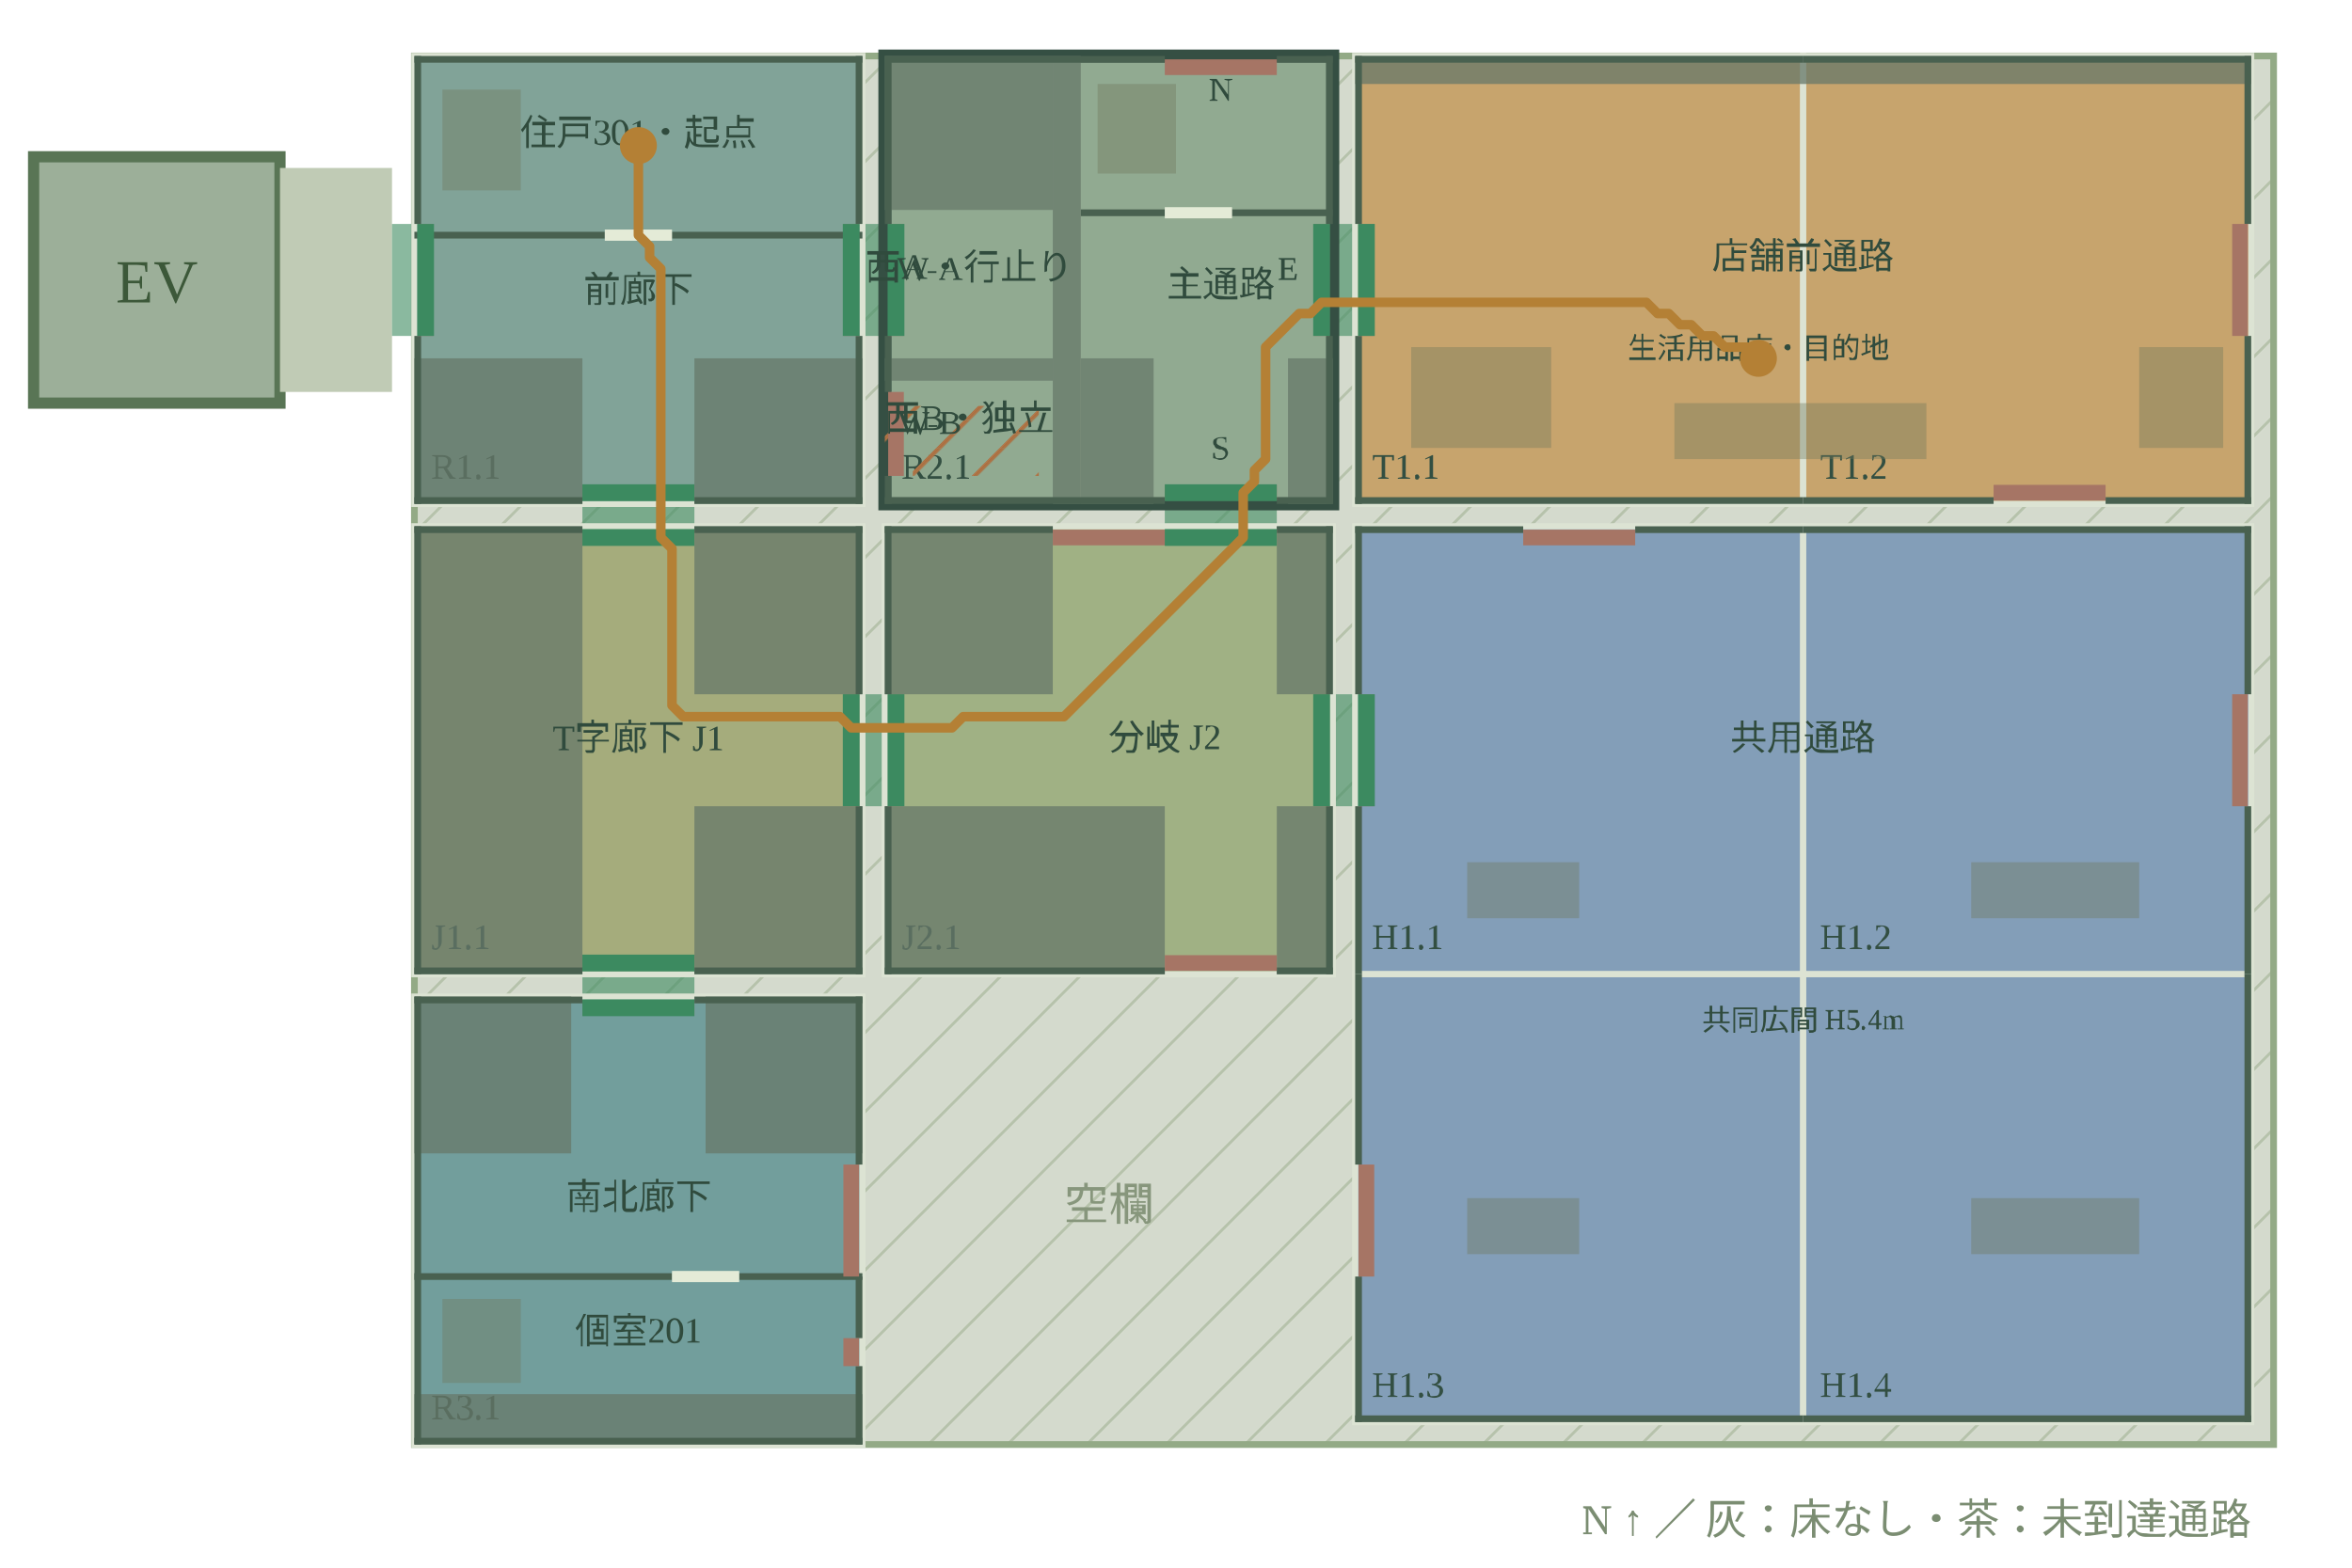
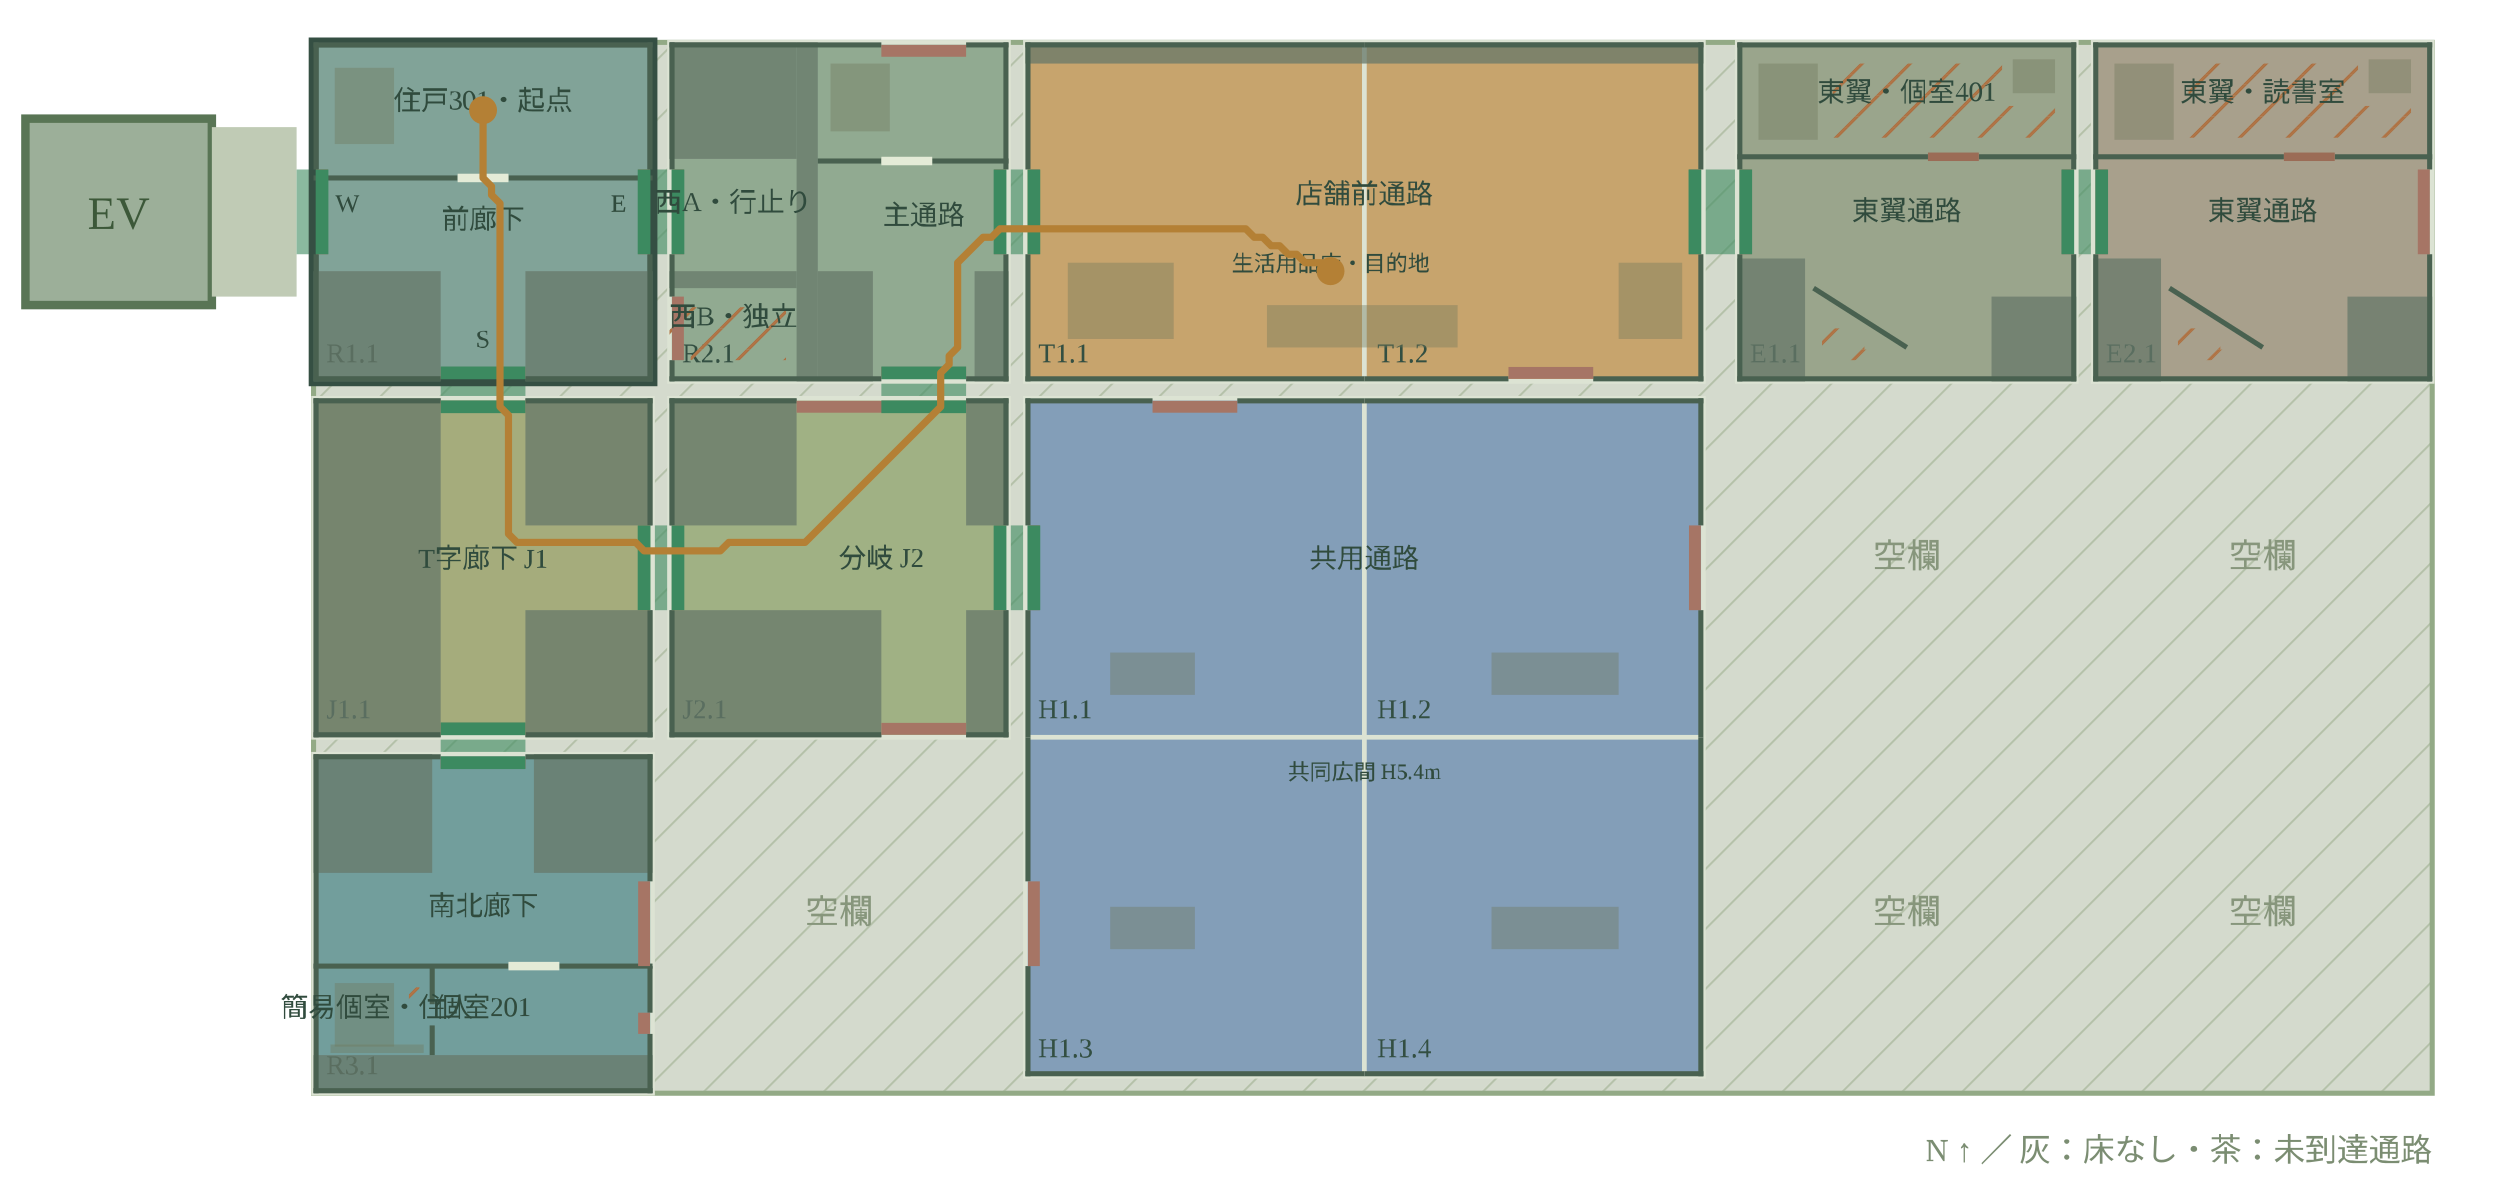
- <svg xmlns="http://www.w3.org/2000/svg" viewBox="-7.4 -1 42 28" role="img" aria-label="第三層 A 4方向・内部通路平面図">
+ <svg xmlns="http://www.w3.org/2000/svg" viewBox="-7.4 -1 59 28" role="img" aria-label="第三層 A 4方向・内部通路平面図">
  <defs>
    <pattern id="well1" width="1" height="1" patternUnits="userSpaceOnUse" patternTransform="rotate(45)">
      <rect width="1" height="1" fill="#d4dacd" />
      <line x1="0" y1="0" x2="0" y2="1" stroke="#b7c3ac" stroke-width=".1" />
    </pattern>
    <pattern id="iso1" width=".8" height=".8" patternUnits="userSpaceOnUse" patternTransform="rotate(45)">
      <line x1="0" y1="0" x2="0" y2=".8" stroke="#aa7043" stroke-width=".15" />
    </pattern>
  </defs>
-   <rect x="0" y="0" width="33.2" height="24.8" fill="url(#well1)" stroke="#93aa86" stroke-width=".12" />
+   <rect x="0" y="0" width="50" height="24.8" fill="url(#well1)" stroke="#93aa86" stroke-width=".12" />
  <rect x="-6.8" y="1.8" width="4.4" height="4.4" fill="#9caf99" stroke="#597555" stroke-width=".2" />
  <text x="-4.6" y="4.4" text-anchor="middle" font-size="1.1" fill="#3c5839">EV</text>
  <rect x="-2.4" y="2" width="2" height="4" fill="#c0cbb5" />
  <rect x="8" y="3" width="0.4" height="2" fill="#3c8a60" fill-opacity=".6" />
  <rect x="3" y="8" width="2" height="0.4" fill="#3c8a60" fill-opacity=".6" />
  <rect x="13.4" y="8" width="2" height="0.4" fill="#3c8a60" fill-opacity=".6" />
  <rect x="16.4" y="3" width="0.4" height="2" fill="#3c8a60" fill-opacity=".6" />
+   <rect x="32.8" y="3" width="0.8" height="2" fill="#3c8a60" fill-opacity=".6" />
  <rect x="8" y="11.4" width="0.4" height="2" fill="#3c8a60" fill-opacity=".6" />
  <rect x="3" y="16.4" width="2" height="0.4" fill="#3c8a60" fill-opacity=".6" />
  <rect x="16.4" y="11.4" width="0.4" height="2" fill="#3c8a60" fill-opacity=".6" />
+   <rect x="41.6" y="3" width="0.4" height="2" fill="#3c8a60" fill-opacity=".6" />
  <rect x="-0.4" y="3" width="0.4" height="2" fill="#3c8a60" fill-opacity=".6" />
  <g data-id="R1" transform="translate(0 0)">
-     <rect x="0" y="0" width="8" height="8" fill="#81a398" stroke="#dce3d3" stroke-width="0.11" />
+     <rect x="0" y="0" width="8" height="8" fill="#81a398" stroke="#354f43" stroke-width="0.23" />
    <text x="0.3" y="7.55" font-size=".65" fill="#334f42">R1.1</text>
    <rect x="0" y="5.4" width="3" height="2.6" fill="#67786a" opacity=".75" />
    <rect x="5" y="5.4" width="3" height="2.6" fill="#67786a" opacity=".75" />
    <rect x="0.5" y="0.6" width="1.4" height="1.8" fill="#6f755a" opacity=".38" />
    <line x1="0" y1="0.06" x2="8" y2="0.06" stroke="#496150" stroke-width="0.12" />
    <line x1="0" y1="7.94" x2="3" y2="7.94" stroke="#496150" stroke-width="0.12" />
    <line x1="5" y1="7.94" x2="8" y2="7.94" stroke="#496150" stroke-width="0.12" />
    <line x1="0.06" y1="0" x2="0.06" y2="3" stroke="#496150" stroke-width="0.12" />
    <line x1="0.06" y1="5" x2="0.06" y2="8" stroke="#496150" stroke-width="0.12" />
    <line x1="7.94" y1="0" x2="7.94" y2="3" stroke="#496150" stroke-width="0.12" />
    <line x1="7.94" y1="5" x2="7.94" y2="8" stroke="#496150" stroke-width="0.12" />
    <line x1="0" y1="3.2" x2="3.4" y2="3.2" stroke="#496150" stroke-width="0.12" />
    <line x1="4.6" y1="3.2" x2="8" y2="3.2" stroke="#496150" stroke-width="0.12" />
    <line x1="3.4" y1="3.2" x2="4.6" y2="3.2" stroke="#e4ebd7" stroke-width="0.2" />
    <line x1="0.2" y1="3" x2="0.2" y2="5" stroke="#a67565" stroke-width="0.28" />
    <line x1="0.2" y1="3" x2="0.2" y2="5" stroke="#3c8a60" stroke-width="0.3" />
-     <line x1="7.8" y1="3" x2="7.8" y2="5" stroke="#a67565" stroke-width="0.28" />
-     <line x1="7.8" y1="3" x2="7.8" y2="5" stroke="#3c8a60" stroke-width="0.3" />
+     <text x="0.8" y="4" text-anchor="middle" font-size=".6" fill="#304b3d">W</text>
+     <line x1="7.8" y1="3" x2="7.8" y2="5" stroke="#a67565" stroke-width="0.28" />
+     <line x1="7.8" y1="3" x2="7.8" y2="5" stroke="#3c8a60" stroke-width="0.3" />
+     <text x="7.2" y="4" text-anchor="middle" font-size=".6" fill="#304b3d">E</text>
    <line x1="3" y1="7.8" x2="5" y2="7.8" stroke="#a67565" stroke-width="0.28" />
    <line x1="3" y1="7.8" x2="5" y2="7.8" stroke="#3c8a60" stroke-width="0.3" />
+     <text x="4" y="7.2" text-anchor="middle" font-size=".6" fill="#304b3d">S</text>
    <text x="4" y="1.6" text-anchor="middle" font-size="0.65" fill="#304b3d">住戸301・起点</text>
    <text x="4" y="4.4" text-anchor="middle" font-size="0.65" fill="#304b3d">前廊下</text>
  </g>
  <g data-id="R2" transform="translate(8.4 0)">
-     <rect x="0" y="0" width="8" height="8" fill="#91aa91" stroke="#354f43" stroke-width="0.23" />
+     <rect x="0" y="0" width="8" height="8" fill="#91aa91" stroke="#dce3d3" stroke-width="0.11" />
    <text x="0.3" y="7.55" font-size=".65" fill="#334f42">R2.1</text>
    <rect x="3" y="0" width="0.5" height="8" fill="#67786a" opacity=".75" />
    <rect x="0" y="0" width="3" height="2.75" fill="#67786a" opacity=".75" />
    <rect x="0" y="5.4" width="3" height="0.4" fill="#67786a" opacity=".75" />
    <rect x="3.5" y="5.4" width="1.3" height="2.6" fill="#67786a" opacity=".75" />
    <rect x="7.2" y="5.4" width="0.8" height="2.6" fill="#67786a" opacity=".75" />
    <rect x="3.8" y="0.5" width="1.4" height="1.6" fill="#6f755a" opacity=".38" />
    <line x1="0" y1="0.06" x2="5" y2="0.06" stroke="#496150" stroke-width="0.12" />
    <line x1="7" y1="0.06" x2="8" y2="0.06" stroke="#496150" stroke-width="0.12" />
    <line x1="0" y1="7.94" x2="5" y2="7.94" stroke="#496150" stroke-width="0.12" />
    <line x1="7" y1="7.94" x2="8" y2="7.94" stroke="#496150" stroke-width="0.12" />
    <line x1="0.06" y1="0" x2="0.06" y2="3" stroke="#496150" stroke-width="0.12" />
    <line x1="0.06" y1="5" x2="0.06" y2="6" stroke="#496150" stroke-width="0.12" />
    <line x1="0.06" y1="7.5" x2="0.06" y2="8" stroke="#496150" stroke-width="0.12" />
    <line x1="7.94" y1="0" x2="7.94" y2="3" stroke="#496150" stroke-width="0.12" />
    <line x1="7.94" y1="5" x2="7.94" y2="8" stroke="#496150" stroke-width="0.12" />
    <line x1="3.5" y1="2.8" x2="5" y2="2.8" stroke="#496150" stroke-width="0.12" />
    <line x1="6.2" y1="2.8" x2="8" y2="2.8" stroke="#496150" stroke-width="0.12" />
    <line x1="5" y1="2.8" x2="6.2" y2="2.8" stroke="#e4ebd7" stroke-width="0.2" />
    <rect x="0.25" y="6.25" width="2.5" height="0.25" fill="url(#iso1)" />
    <rect x="0" y="6.5" width="2.75" height="0.25" fill="url(#iso1)" />
    <rect x="0" y="6.75" width="2.75" height="0.25" fill="url(#iso1)" />
    <rect x="0.25" y="7" width="2.5" height="0.25" fill="url(#iso1)" />
    <rect x="0.5" y="7.25" width="2.25" height="0.25" fill="url(#iso1)" />
    <line x1="0.2" y1="3" x2="0.2" y2="5" stroke="#a67565" stroke-width="0.28" />
    <line x1="0.2" y1="3" x2="0.2" y2="5" stroke="#3c8a60" stroke-width="0.3" />
-     <text x="0.8" y="4" text-anchor="middle" font-size=".6" fill="#304b3d">W-A</text>
    <line x1="0.2" y1="6" x2="0.2" y2="7.5" stroke="#a67565" stroke-width="0.28" />
-     <text x="0.8" y="6.75" text-anchor="middle" font-size=".6" fill="#304b3d">W-B</text>
    <line x1="5" y1="0.2" x2="7" y2="0.2" stroke="#a67565" stroke-width="0.28" />
-     <text x="6" y="0.8" text-anchor="middle" font-size=".6" fill="#304b3d">N</text>
    <line x1="5" y1="7.8" x2="7" y2="7.8" stroke="#a67565" stroke-width="0.28" />
    <line x1="5" y1="7.8" x2="7" y2="7.8" stroke="#3c8a60" stroke-width="0.3" />
-     <text x="6" y="7.2" text-anchor="middle" font-size=".6" fill="#304b3d">S</text>
-     <line x1="7.8" y1="3" x2="7.8" y2="5" stroke="#a67565" stroke-width="0.28" />
-     <line x1="7.8" y1="3" x2="7.8" y2="5" stroke="#3c8a60" stroke-width="0.3" />
-     <text x="7.2" y="4" text-anchor="middle" font-size=".6" fill="#304b3d">E</text>
+     <line x1="7.8" y1="3" x2="7.8" y2="5" stroke="#a67565" stroke-width="0.28" />
+     <line x1="7.8" y1="3" x2="7.8" y2="5" stroke="#3c8a60" stroke-width="0.3" />
    <text x="1.5" y="4" text-anchor="middle" font-size="0.65" fill="#304b3d">西A・行止り</text>
    <text x="1.5" y="6.7" text-anchor="middle" font-size="0.65" fill="#304b3d">西B・独立</text>
    <text x="6" y="4.3" text-anchor="middle" font-size="0.65" fill="#304b3d">主通路</text>
  </g>
  <g data-id="R3" transform="translate(0 16.8)">
    <rect x="0" y="0" width="8" height="8" fill="#729e9c" stroke="#dce3d3" stroke-width="0.11" />
    <text x="0.3" y="7.55" font-size=".65" fill="#334f42">R3.1</text>
    <rect x="0" y="0" width="2.8" height="2.8" fill="#67786a" opacity=".75" />
    <rect x="5.2" y="0" width="2.8" height="2.8" fill="#67786a" opacity=".75" />
    <rect x="0" y="7.1" width="8" height="0.9" fill="#67786a" opacity=".75" />
    <rect x="0.5" y="5.4" width="1.4" height="1.5" fill="#6f755a" opacity=".38" />
+     <rect x="0.4" y="6.85" width="2.2" height="0.2" fill="#6f755a" opacity=".38" />
    <line x1="0" y1="0.06" x2="3" y2="0.06" stroke="#496150" stroke-width="0.12" />
    <line x1="5" y1="0.06" x2="8" y2="0.06" stroke="#496150" stroke-width="0.12" />
    <line x1="0" y1="7.94" x2="8" y2="7.94" stroke="#496150" stroke-width="0.12" />
    <line x1="0.06" y1="0" x2="0.06" y2="8" stroke="#496150" stroke-width="0.12" />
    <line x1="7.94" y1="0" x2="7.94" y2="3" stroke="#496150" stroke-width="0.12" />
    <line x1="7.94" y1="5" x2="7.94" y2="6.1" stroke="#496150" stroke-width="0.12" />
    <line x1="7.94" y1="6.6" x2="7.94" y2="8" stroke="#496150" stroke-width="0.12" />
    <line x1="0" y1="5" x2="4.6" y2="5" stroke="#496150" stroke-width="0.12" />
    <line x1="5.8" y1="5" x2="8" y2="5" stroke="#496150" stroke-width="0.12" />
+     <line x1="2.8" y1="5" x2="2.8" y2="5.9" stroke="#496150" stroke-width="0.12" />
+     <line x1="2.8" y1="6.4" x2="2.8" y2="7.1" stroke="#496150" stroke-width="0.12" />
    <line x1="4.6" y1="5" x2="5.8" y2="5" stroke="#e4ebd7" stroke-width="0.2" />
+     <rect x="2.25" y="5.5" width="0.25" height="0.25" fill="url(#iso1)" />
+     <rect x="2.25" y="5.75" width="0.25" height="0.25" fill="url(#iso1)" />
+     <rect x="2.25" y="6" width="0.25" height="0.25" fill="url(#iso1)" />
+     <rect x="2.25" y="6.25" width="0.25" height="0.25" fill="url(#iso1)" />
    <line x1="3" y1="0.2" x2="5" y2="0.2" stroke="#a67565" stroke-width="0.28" />
    <line x1="3" y1="0.2" x2="5" y2="0.2" stroke="#3c8a60" stroke-width="0.3" />
    <line x1="7.8" y1="3" x2="7.8" y2="5" stroke="#a67565" stroke-width="0.28" />
    <line x1="7.8" y1="6.1" x2="7.8" y2="6.6" stroke="#a67565" stroke-width="0.28" />
    <text x="4" y="3.8" text-anchor="middle" font-size="0.65" fill="#304b3d">南北廊下</text>
    <text x="4" y="6.2" text-anchor="middle" font-size="0.65" fill="#304b3d">個室201</text>
+     <text x="1.5" y="6.2" text-anchor="middle" font-size="0.65" fill="#304b3d">簡易個室・住人</text>
  </g>
  <g data-id="T1" transform="translate(16.8 0)">
    <rect x="0" y="0" width="8" height="8" fill="#c7a46d" stroke="#dce3d3" stroke-width="0.11" />
    <text x="0.3" y="7.55" font-size=".65" fill="#334f42">T1.1</text>
    <rect x="8" y="0" width="8" height="8" fill="#c7a46d" stroke="#dce3d3" stroke-width="0.11" />
    <text x="8.3" y="7.55" font-size=".65" fill="#334f42">T1.2</text>
    <rect x="0" y="0" width="16" height="0.5" fill="#67786a" opacity=".75" />
    <rect x="1" y="5.2" width="2.5" height="1.8" fill="#6f755a" opacity=".38" />
    <rect x="14" y="5.2" width="1.5" height="1.8" fill="#6f755a" opacity=".38" />
    <rect x="5.7" y="6.2" width="4.5" height="1" fill="#6f755a" opacity=".38" />
    <line x1="0" y1="0.06" x2="8" y2="0.06" stroke="#496150" stroke-width="0.12" />
    <line x1="0" y1="7.94" x2="8" y2="7.94" stroke="#496150" stroke-width="0.12" />
    <line x1="0.06" y1="0" x2="0.06" y2="3" stroke="#496150" stroke-width="0.12" />
    <line x1="0.06" y1="5" x2="0.06" y2="8" stroke="#496150" stroke-width="0.12" />
    <line x1="8" y1="0.06" x2="16" y2="0.06" stroke="#496150" stroke-width="0.12" />
    <line x1="8" y1="7.94" x2="11.4" y2="7.94" stroke="#496150" stroke-width="0.12" />
    <line x1="13.4" y1="7.94" x2="16" y2="7.94" stroke="#496150" stroke-width="0.12" />
    <line x1="15.94" y1="0" x2="15.94" y2="3" stroke="#496150" stroke-width="0.12" />
    <line x1="15.94" y1="5" x2="15.94" y2="8" stroke="#496150" stroke-width="0.12" />
    <line x1="0.2" y1="3" x2="0.2" y2="5" stroke="#a67565" stroke-width="0.28" />
    <line x1="0.2" y1="3" x2="0.2" y2="5" stroke="#3c8a60" stroke-width="0.3" />
    <line x1="15.8" y1="3" x2="15.8" y2="5" stroke="#a67565" stroke-width="0.28" />
+     <line x1="15.8" y1="3" x2="15.8" y2="5" stroke="#3c8a60" stroke-width="0.3" />
    <line x1="11.4" y1="7.8" x2="13.4" y2="7.8" stroke="#a67565" stroke-width="0.28" />
    <text x="7.2" y="5.4" text-anchor="middle" font-size="0.52" fill="#304b3d">生活用品店・目的地</text>
    <text x="8" y="3.8" text-anchor="middle" font-size="0.65" fill="#304b3d">店舗前通路</text>
  </g>
  <g data-id="H1" transform="translate(16.8 8.4)">
    <rect x="0" y="0" width="8" height="8" fill="#839eb8" stroke="#dce3d3" stroke-width="0.11" />
    <text x="0.3" y="7.55" font-size=".65" fill="#334f42">H1.1</text>
    <rect x="8" y="0" width="8" height="8" fill="#839eb8" stroke="#dce3d3" stroke-width="0.11" />
    <text x="8.3" y="7.55" font-size=".65" fill="#334f42">H1.2</text>
    <rect x="0" y="8" width="8" height="8" fill="#839eb8" stroke="#dce3d3" stroke-width="0.11" />
    <text x="0.3" y="15.55" font-size=".65" fill="#334f42">H1.3</text>
    <rect x="8" y="8" width="8" height="8" fill="#839eb8" stroke="#dce3d3" stroke-width="0.11" />
    <text x="8.3" y="15.55" font-size=".65" fill="#334f42">H1.4</text>
    <rect x="2" y="6" width="2" height="1" fill="#6f755a" opacity=".38" />
    <rect x="2" y="12" width="2" height="1" fill="#6f755a" opacity=".38" />
    <rect x="11" y="6" width="3" height="1" fill="#6f755a" opacity=".38" />
    <rect x="11" y="12" width="3" height="1" fill="#6f755a" opacity=".38" />
    <line x1="0" y1="0.06" x2="3" y2="0.06" stroke="#496150" stroke-width="0.12" />
    <line x1="5" y1="0.06" x2="8" y2="0.06" stroke="#496150" stroke-width="0.12" />
    <line x1="0.06" y1="0" x2="0.06" y2="3" stroke="#496150" stroke-width="0.12" />
    <line x1="0.06" y1="5" x2="0.06" y2="8" stroke="#496150" stroke-width="0.12" />
    <line x1="8" y1="0.06" x2="16" y2="0.06" stroke="#496150" stroke-width="0.12" />
    <line x1="15.94" y1="0" x2="15.94" y2="3" stroke="#496150" stroke-width="0.12" />
    <line x1="15.94" y1="5" x2="15.94" y2="8" stroke="#496150" stroke-width="0.12" />
    <line x1="0" y1="15.94" x2="8" y2="15.94" stroke="#496150" stroke-width="0.12" />
    <line x1="0.06" y1="8" x2="0.06" y2="11.4" stroke="#496150" stroke-width="0.12" />
    <line x1="0.06" y1="13.4" x2="0.06" y2="16" stroke="#496150" stroke-width="0.12" />
    <line x1="8" y1="15.94" x2="16" y2="15.94" stroke="#496150" stroke-width="0.12" />
    <line x1="15.94" y1="8" x2="15.94" y2="16" stroke="#496150" stroke-width="0.12" />
    <line x1="3" y1="0.2" x2="5" y2="0.2" stroke="#a67565" stroke-width="0.28" />
    <line x1="0.2" y1="3" x2="0.2" y2="5" stroke="#a67565" stroke-width="0.28" />
    <line x1="0.2" y1="3" x2="0.2" y2="5" stroke="#3c8a60" stroke-width="0.3" />
    <line x1="0.2" y1="11.4" x2="0.2" y2="13.4" stroke="#a67565" stroke-width="0.28" />
    <line x1="15.8" y1="3" x2="15.8" y2="5" stroke="#a67565" stroke-width="0.28" />
    <text x="8" y="4" text-anchor="middle" font-size="0.65" fill="#304b3d">共用通路</text>
    <text x="8" y="9" text-anchor="middle" font-size="0.52" fill="#304b3d">共同広間 H5.4m</text>
  </g>
  <g data-id="J1" transform="translate(0 8.4)">
    <rect x="0" y="0" width="8" height="8" fill="#a5ac7c" stroke="#dce3d3" stroke-width="0.11" />
    <text x="0.3" y="7.55" font-size=".65" fill="#334f42">J1.1</text>
    <rect x="0" y="0" width="3" height="8" fill="#67786a" opacity=".75" />
    <rect x="5" y="0" width="3" height="3" fill="#67786a" opacity=".75" />
    <rect x="5" y="5" width="3" height="3" fill="#67786a" opacity=".75" />
    <line x1="0" y1="0.06" x2="3" y2="0.06" stroke="#496150" stroke-width="0.12" />
    <line x1="5" y1="0.06" x2="8" y2="0.06" stroke="#496150" stroke-width="0.12" />
    <line x1="0" y1="7.94" x2="3" y2="7.94" stroke="#496150" stroke-width="0.12" />
    <line x1="5" y1="7.94" x2="8" y2="7.94" stroke="#496150" stroke-width="0.12" />
    <line x1="0.06" y1="0" x2="0.06" y2="8" stroke="#496150" stroke-width="0.12" />
    <line x1="7.94" y1="0" x2="7.94" y2="3" stroke="#496150" stroke-width="0.12" />
    <line x1="7.94" y1="5" x2="7.94" y2="8" stroke="#496150" stroke-width="0.12" />
    <line x1="3" y1="0.2" x2="5" y2="0.2" stroke="#a67565" stroke-width="0.28" />
    <line x1="3" y1="0.2" x2="5" y2="0.2" stroke="#3c8a60" stroke-width="0.3" />
    <line x1="7.8" y1="3" x2="7.8" y2="5" stroke="#a67565" stroke-width="0.28" />
    <line x1="7.8" y1="3" x2="7.8" y2="5" stroke="#3c8a60" stroke-width="0.3" />
    <line x1="3" y1="7.8" x2="5" y2="7.8" stroke="#a67565" stroke-width="0.28" />
    <line x1="3" y1="7.8" x2="5" y2="7.8" stroke="#3c8a60" stroke-width="0.3" />
    <text x="4" y="4" text-anchor="middle" font-size="0.65" fill="#304b3d">T字廊下 J1</text>
  </g>
  <g data-id="J2" transform="translate(8.4 8.4)">
    <rect x="0" y="0" width="8" height="8" fill="#a0b184" stroke="#dce3d3" stroke-width="0.11" />
    <text x="0.3" y="7.55" font-size=".65" fill="#334f42">J2.1</text>
    <rect x="0" y="0" width="3" height="3" fill="#67786a" opacity=".75" />
    <rect x="7" y="0" width="1" height="3" fill="#67786a" opacity=".75" />
    <rect x="0" y="5" width="5" height="3" fill="#67786a" opacity=".75" />
    <rect x="7" y="5" width="1" height="3" fill="#67786a" opacity=".75" />
    <line x1="0" y1="0.06" x2="3" y2="0.06" stroke="#496150" stroke-width="0.12" />
    <line x1="7" y1="0.06" x2="8" y2="0.06" stroke="#496150" stroke-width="0.12" />
    <line x1="0" y1="7.94" x2="5" y2="7.94" stroke="#496150" stroke-width="0.12" />
    <line x1="7" y1="7.94" x2="8" y2="7.94" stroke="#496150" stroke-width="0.12" />
    <line x1="0.06" y1="0" x2="0.06" y2="3" stroke="#496150" stroke-width="0.12" />
    <line x1="0.06" y1="5" x2="0.06" y2="8" stroke="#496150" stroke-width="0.12" />
    <line x1="7.94" y1="0" x2="7.94" y2="3" stroke="#496150" stroke-width="0.12" />
    <line x1="7.94" y1="5" x2="7.94" y2="8" stroke="#496150" stroke-width="0.12" />
    <line x1="0.2" y1="3" x2="0.2" y2="5" stroke="#a67565" stroke-width="0.28" />
    <line x1="0.2" y1="3" x2="0.2" y2="5" stroke="#3c8a60" stroke-width="0.3" />
    <line x1="7.8" y1="3" x2="7.8" y2="5" stroke="#a67565" stroke-width="0.28" />
    <line x1="7.8" y1="3" x2="7.8" y2="5" stroke="#3c8a60" stroke-width="0.3" />
    <line x1="3" y1="0.2" x2="7" y2="0.2" stroke="#a67565" stroke-width="0.28" />
    <line x1="5" y1="0.2" x2="7" y2="0.2" stroke="#3c8a60" stroke-width="0.3" />
    <line x1="5" y1="7.8" x2="7" y2="7.8" stroke="#a67565" stroke-width="0.28" />
    <text x="5" y="4" text-anchor="middle" font-size="0.65" fill="#304b3d">分岐 J2</text>
  </g>
+   <g data-id="E1" transform="translate(33.6 0)">
+     <rect x="0" y="0" width="8" height="8" fill="#9aa58c" stroke="#dce3d3" stroke-width="0.11" />
+     <text x="0.3" y="7.55" font-size=".65" fill="#334f42">E1.1</text>
+     <rect x="0" y="5.1" width="1.6" height="2.9" fill="#67786a" opacity=".75" />
+     <rect x="6" y="6" width="2" height="2" fill="#67786a" opacity=".75" />
+     <rect x="0.5" y="0.5" width="1.4" height="1.8" fill="#6f755a" opacity=".38" />
+     <rect x="6.5" y="0.4" width="1" height="0.8" fill="#6f755a" opacity=".38" />
+     <line x1="0" y1="0.06" x2="8" y2="0.06" stroke="#496150" stroke-width="0.12" />
+     <line x1="0" y1="7.94" x2="8" y2="7.94" stroke="#496150" stroke-width="0.12" />
+     <line x1="0.06" y1="0" x2="0.06" y2="3" stroke="#496150" stroke-width="0.12" />
+     <line x1="0.06" y1="5" x2="0.06" y2="8" stroke="#496150" stroke-width="0.12" />
+     <line x1="7.94" y1="0" x2="7.94" y2="3" stroke="#496150" stroke-width="0.12" />
+     <line x1="7.94" y1="5" x2="7.94" y2="8" stroke="#496150" stroke-width="0.12" />
+     <line x1="0" y1="2.7" x2="4.5" y2="2.7" stroke="#496150" stroke-width="0.12" />
+     <line x1="5.7" y1="2.7" x2="8" y2="2.7" stroke="#496150" stroke-width="0.12" />
+     <line x1="1.8" y1="5.8" x2="4" y2="7.2" stroke="#496150" stroke-width="0.12" />
+     <line x1="4.5" y1="2.7" x2="5.7" y2="2.7" stroke="#9b6c56" stroke-width="0.2" />
+     <rect x="2.25" y="0.5" width="4" height="0.25" fill="url(#iso1)" />
+     <rect x="2.25" y="0.75" width="4" height="0.25" fill="url(#iso1)" />
+     <rect x="2.25" y="1" width="4" height="0.25" fill="url(#iso1)" />
+     <rect x="2.25" y="1.25" width="4" height="0.25" fill="url(#iso1)" />
+     <rect x="2.25" y="1.5" width="5.25" height="0.25" fill="url(#iso1)" />
+     <rect x="2.25" y="1.75" width="5.25" height="0.25" fill="url(#iso1)" />
+     <rect x="2.25" y="2" width="5.25" height="0.25" fill="url(#iso1)" />
+     <rect x="2" y="6.5" width="0.25" height="0.25" fill="url(#iso1)" />
+     <rect x="2" y="6.75" width="0.75" height="0.25" fill="url(#iso1)" />
+     <rect x="2" y="7" width="1" height="0.25" fill="url(#iso1)" />
+     <rect x="2" y="7.25" width="1.5" height="0.25" fill="url(#iso1)" />
+     <line x1="0.2" y1="3" x2="0.2" y2="5" stroke="#a67565" stroke-width="0.28" />
+     <line x1="0.2" y1="3" x2="0.2" y2="5" stroke="#3c8a60" stroke-width="0.3" />
+     <line x1="7.8" y1="3" x2="7.8" y2="5" stroke="#a67565" stroke-width="0.28" />
+     <line x1="7.8" y1="3" x2="7.8" y2="5" stroke="#3c8a60" stroke-width="0.3" />
+     <text x="4" y="1.4" text-anchor="middle" font-size="0.65" fill="#304b3d">東翼・個室401</text>
+     <text x="4" y="4.2" text-anchor="middle" font-size="0.65" fill="#304b3d">東翼通路</text>
+   </g>
+   <g data-id="E2" transform="translate(42 0)">
+     <rect x="0" y="0" width="8" height="8" fill="#a8a08c" stroke="#dce3d3" stroke-width="0.11" />
+     <text x="0.3" y="7.55" font-size=".65" fill="#334f42">E2.1</text>
+     <rect x="0" y="5.1" width="1.6" height="2.9" fill="#67786a" opacity=".75" />
+     <rect x="6" y="6" width="2" height="2" fill="#67786a" opacity=".75" />
+     <rect x="0.5" y="0.5" width="1.4" height="1.8" fill="#6f755a" opacity=".38" />
+     <rect x="6.5" y="0.4" width="1" height="0.8" fill="#6f755a" opacity=".38" />
+     <line x1="0" y1="0.06" x2="8" y2="0.06" stroke="#496150" stroke-width="0.12" />
+     <line x1="0" y1="7.94" x2="8" y2="7.94" stroke="#496150" stroke-width="0.12" />
+     <line x1="0.06" y1="0" x2="0.06" y2="3" stroke="#496150" stroke-width="0.12" />
+     <line x1="0.06" y1="5" x2="0.06" y2="8" stroke="#496150" stroke-width="0.12" />
+     <line x1="7.94" y1="0" x2="7.94" y2="3" stroke="#496150" stroke-width="0.12" />
+     <line x1="7.94" y1="5" x2="7.94" y2="8" stroke="#496150" stroke-width="0.12" />
+     <line x1="0" y1="2.7" x2="4.5" y2="2.7" stroke="#496150" stroke-width="0.12" />
+     <line x1="5.7" y1="2.7" x2="8" y2="2.7" stroke="#496150" stroke-width="0.12" />
+     <line x1="1.8" y1="5.8" x2="4" y2="7.2" stroke="#496150" stroke-width="0.12" />
+     <line x1="4.5" y1="2.7" x2="5.7" y2="2.7" stroke="#9b6c56" stroke-width="0.2" />
+     <rect x="2.25" y="0.5" width="4" height="0.25" fill="url(#iso1)" />
+     <rect x="2.25" y="0.75" width="4" height="0.25" fill="url(#iso1)" />
+     <rect x="2.25" y="1" width="4" height="0.25" fill="url(#iso1)" />
+     <rect x="2.25" y="1.25" width="4" height="0.25" fill="url(#iso1)" />
+     <rect x="2.25" y="1.5" width="5.25" height="0.25" fill="url(#iso1)" />
+     <rect x="2.25" y="1.75" width="5.25" height="0.25" fill="url(#iso1)" />
+     <rect x="2.25" y="2" width="5.25" height="0.25" fill="url(#iso1)" />
+     <rect x="2" y="6.5" width="0.25" height="0.25" fill="url(#iso1)" />
+     <rect x="2" y="6.75" width="0.75" height="0.25" fill="url(#iso1)" />
+     <rect x="2" y="7" width="1" height="0.25" fill="url(#iso1)" />
+     <rect x="2" y="7.25" width="1.5" height="0.25" fill="url(#iso1)" />
+     <line x1="0.2" y1="3" x2="0.2" y2="5" stroke="#a67565" stroke-width="0.28" />
+     <line x1="0.2" y1="3" x2="0.2" y2="5" stroke="#3c8a60" stroke-width="0.3" />
+     <line x1="7.8" y1="3" x2="7.8" y2="5" stroke="#a67565" stroke-width="0.28" />
+     <text x="4" y="1.4" text-anchor="middle" font-size="0.65" fill="#304b3d">東翼・読書室</text>
+     <text x="4" y="4.2" text-anchor="middle" font-size="0.65" fill="#304b3d">東翼通路</text>
+   </g>
+   <text x="37.6" y="12.4" text-anchor="middle" font-size=".8" fill="#87967c">空欄</text>
+   <text x="46" y="12.4" text-anchor="middle" font-size=".8" fill="#87967c">空欄</text>
  <text x="12.4" y="20.8" text-anchor="middle" font-size=".8" fill="#87967c">空欄</text>
+   <text x="37.6" y="20.8" text-anchor="middle" font-size=".8" fill="#87967c">空欄</text>
+   <text x="46" y="20.8" text-anchor="middle" font-size=".8" fill="#87967c">空欄</text>
  <polyline points="4,1.6 4,1.8 4,2 4,2.2 4,2.4 4,2.6 4,2.8 4,3 4,3.2 4.2,3.4 4.2,3.6 4.4,3.8 4.4,4 4.4,4.2 4.4,4.4 4.4,4.6 4.4,4.8 4.4,5 4.4,5.2 4.4,5.4 4.4,5.6 4.4,5.8 4.4,6 4.4,6.2 4.4,6.4 4.4,6.6 4.4,6.8 4.4,7 4.4,7.2 4.4,7.4 4.4,7.6 4.4,7.8 4.4,8 4.4,8.2 4.4,8.4 4.4,8.6 4.6,8.8 4.6,9 4.6,9.2 4.6,9.4 4.6,9.6 4.6,9.8 4.6,10 4.6,10.2 4.6,10.4 4.6,10.6 4.6,10.8 4.6,11 4.6,11.2 4.6,11.4 4.6,11.6 4.8,11.8 5,11.8 5.2,11.8 5.4,11.8 5.6,11.8 5.8,11.8 6,11.8 6.2,11.8 6.4,11.8 6.6,11.8 6.8,11.8 7,11.8 7.2,11.8 7.4,11.8 7.6,11.8 7.8,12 8,12 8.2,12 8.4,12 8.6,12 8.8,12 9,12 9.2,12 9.4,12 9.6,12 9.8,11.8 10,11.8 10.2,11.8 10.4,11.8 10.6,11.8 10.8,11.8 11,11.8 11.2,11.8 11.4,11.8 11.6,11.8 11.8,11.6 12,11.4 12.2,11.2 12.4,11 12.6,10.8 12.8,10.6 13,10.4 13.2,10.2 13.4,10 13.6,9.8 13.8,9.6 14,9.4 14.2,9.2 14.4,9 14.6,8.8 14.8,8.6 14.8,8.4 14.8,8.2 14.8,8 14.8,7.8 15,7.6 15,7.4 15.2,7.2 15.2,7 15.2,6.8 15.2,6.6 15.2,6.4 15.2,6.2 15.2,6 15.2,5.8 15.2,5.6 15.2,5.4 15.2,5.2 15.4,5 15.6,4.8 15.8,4.6 16,4.6 16.2,4.4 16.4,4.4 16.6,4.4 16.8,4.4 17,4.4 17.2,4.4 17.4,4.4 17.6,4.4 17.8,4.4 18,4.4 18.2,4.4 18.4,4.4 18.6,4.4 18.8,4.4 19,4.4 19.2,4.4 19.4,4.4 19.6,4.4 19.8,4.4 20,4.4 20.2,4.4 20.4,4.4 20.6,4.4 20.8,4.4 21,4.4 21.2,4.4 21.4,4.4 21.6,4.4 21.8,4.4 22,4.4 22.2,4.6 22.4,4.6 22.6,4.8 22.8,4.8 23,5 23.2,5 23.4,5.2 23.6,5.2 23.8,5.2 24,5.4" fill="none" stroke="#b48035" stroke-width=".17" stroke-linejoin="round" />
  <circle cx="4" cy="1.6" r=".33" fill="#b48035" />
  <circle cx="24" cy="5.4" r=".33" fill="#b48035" />
-   <text x="32.8" y="26.4" text-anchor="end" font-size=".75" fill="#7b8d72">N ↑ ／ 灰：床なし・茶：未到達通路</text>
+   <text x="50" y="26.4" text-anchor="end" font-size=".75" fill="#7b8d72">N ↑ ／ 灰：床なし・茶：未到達通路</text>
</svg>
